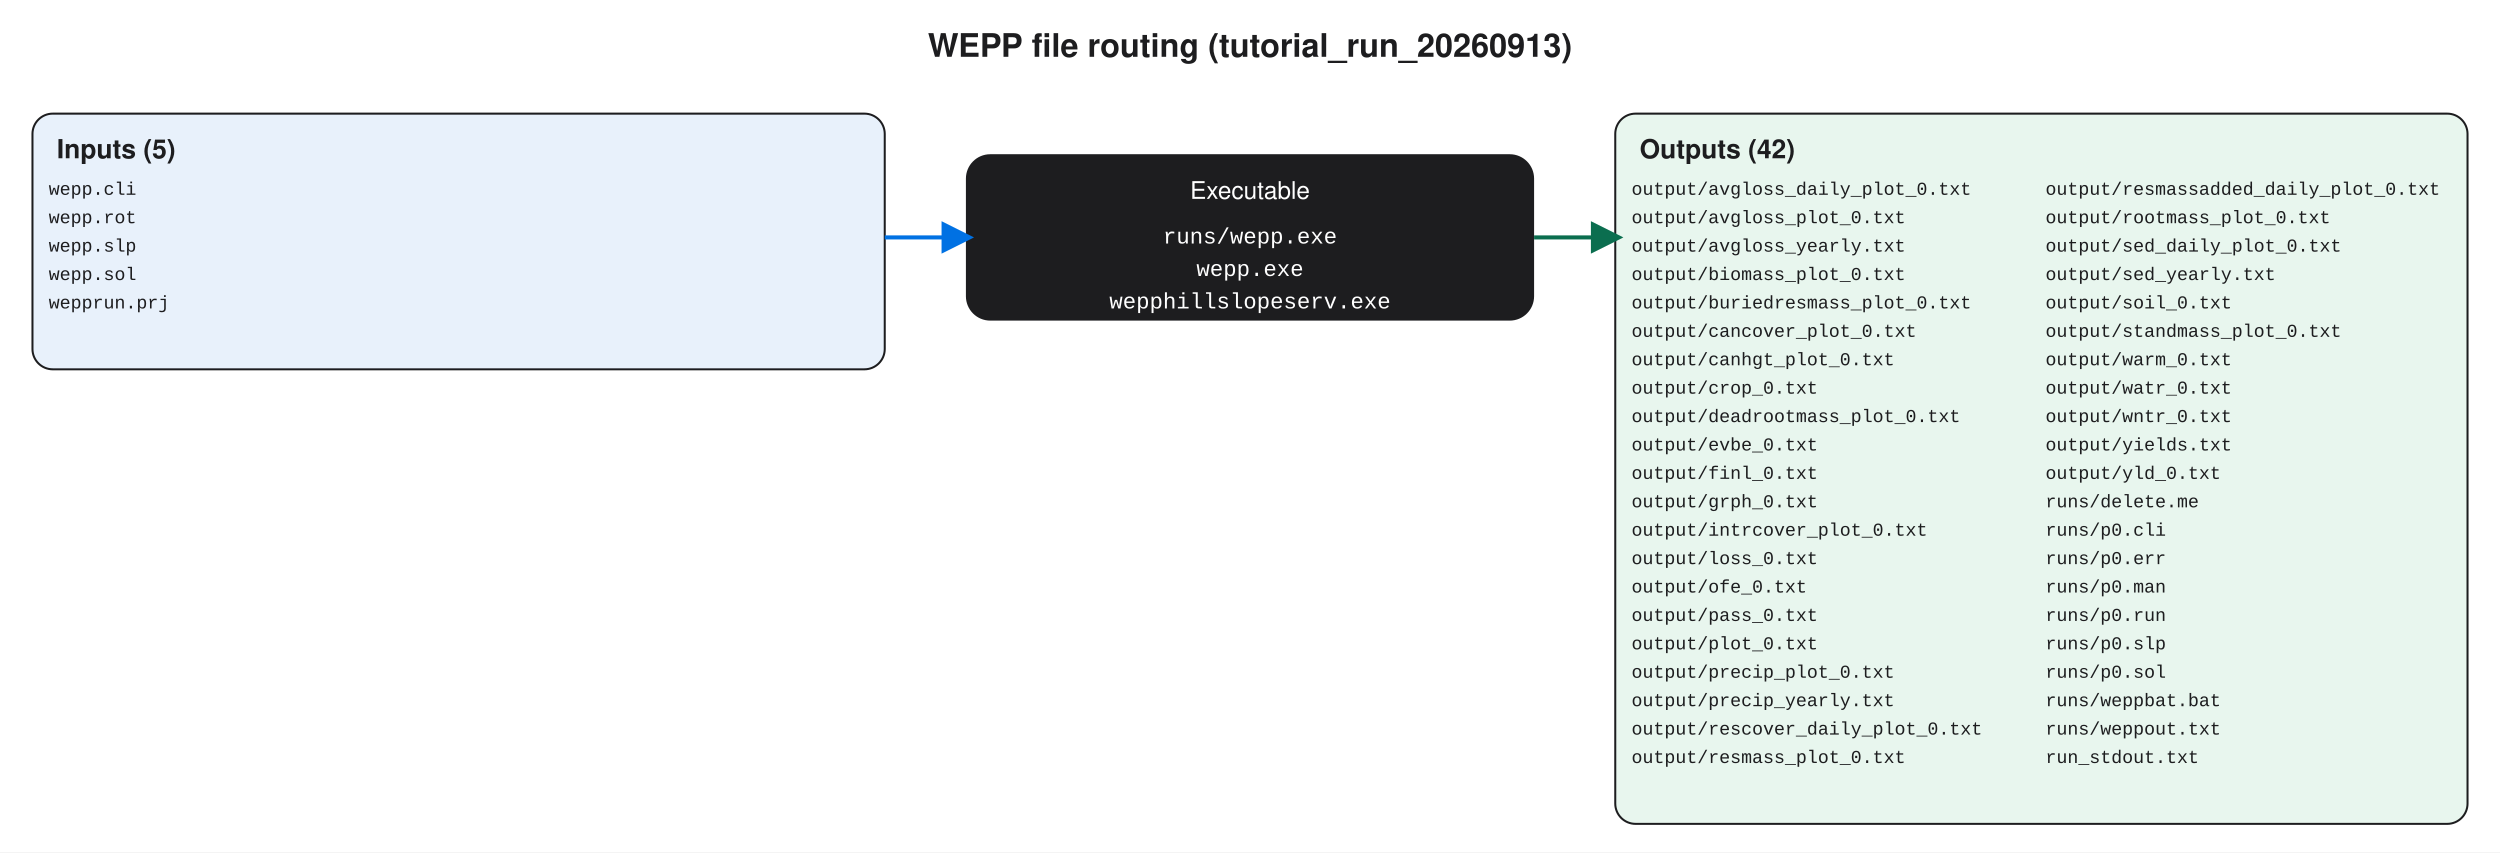
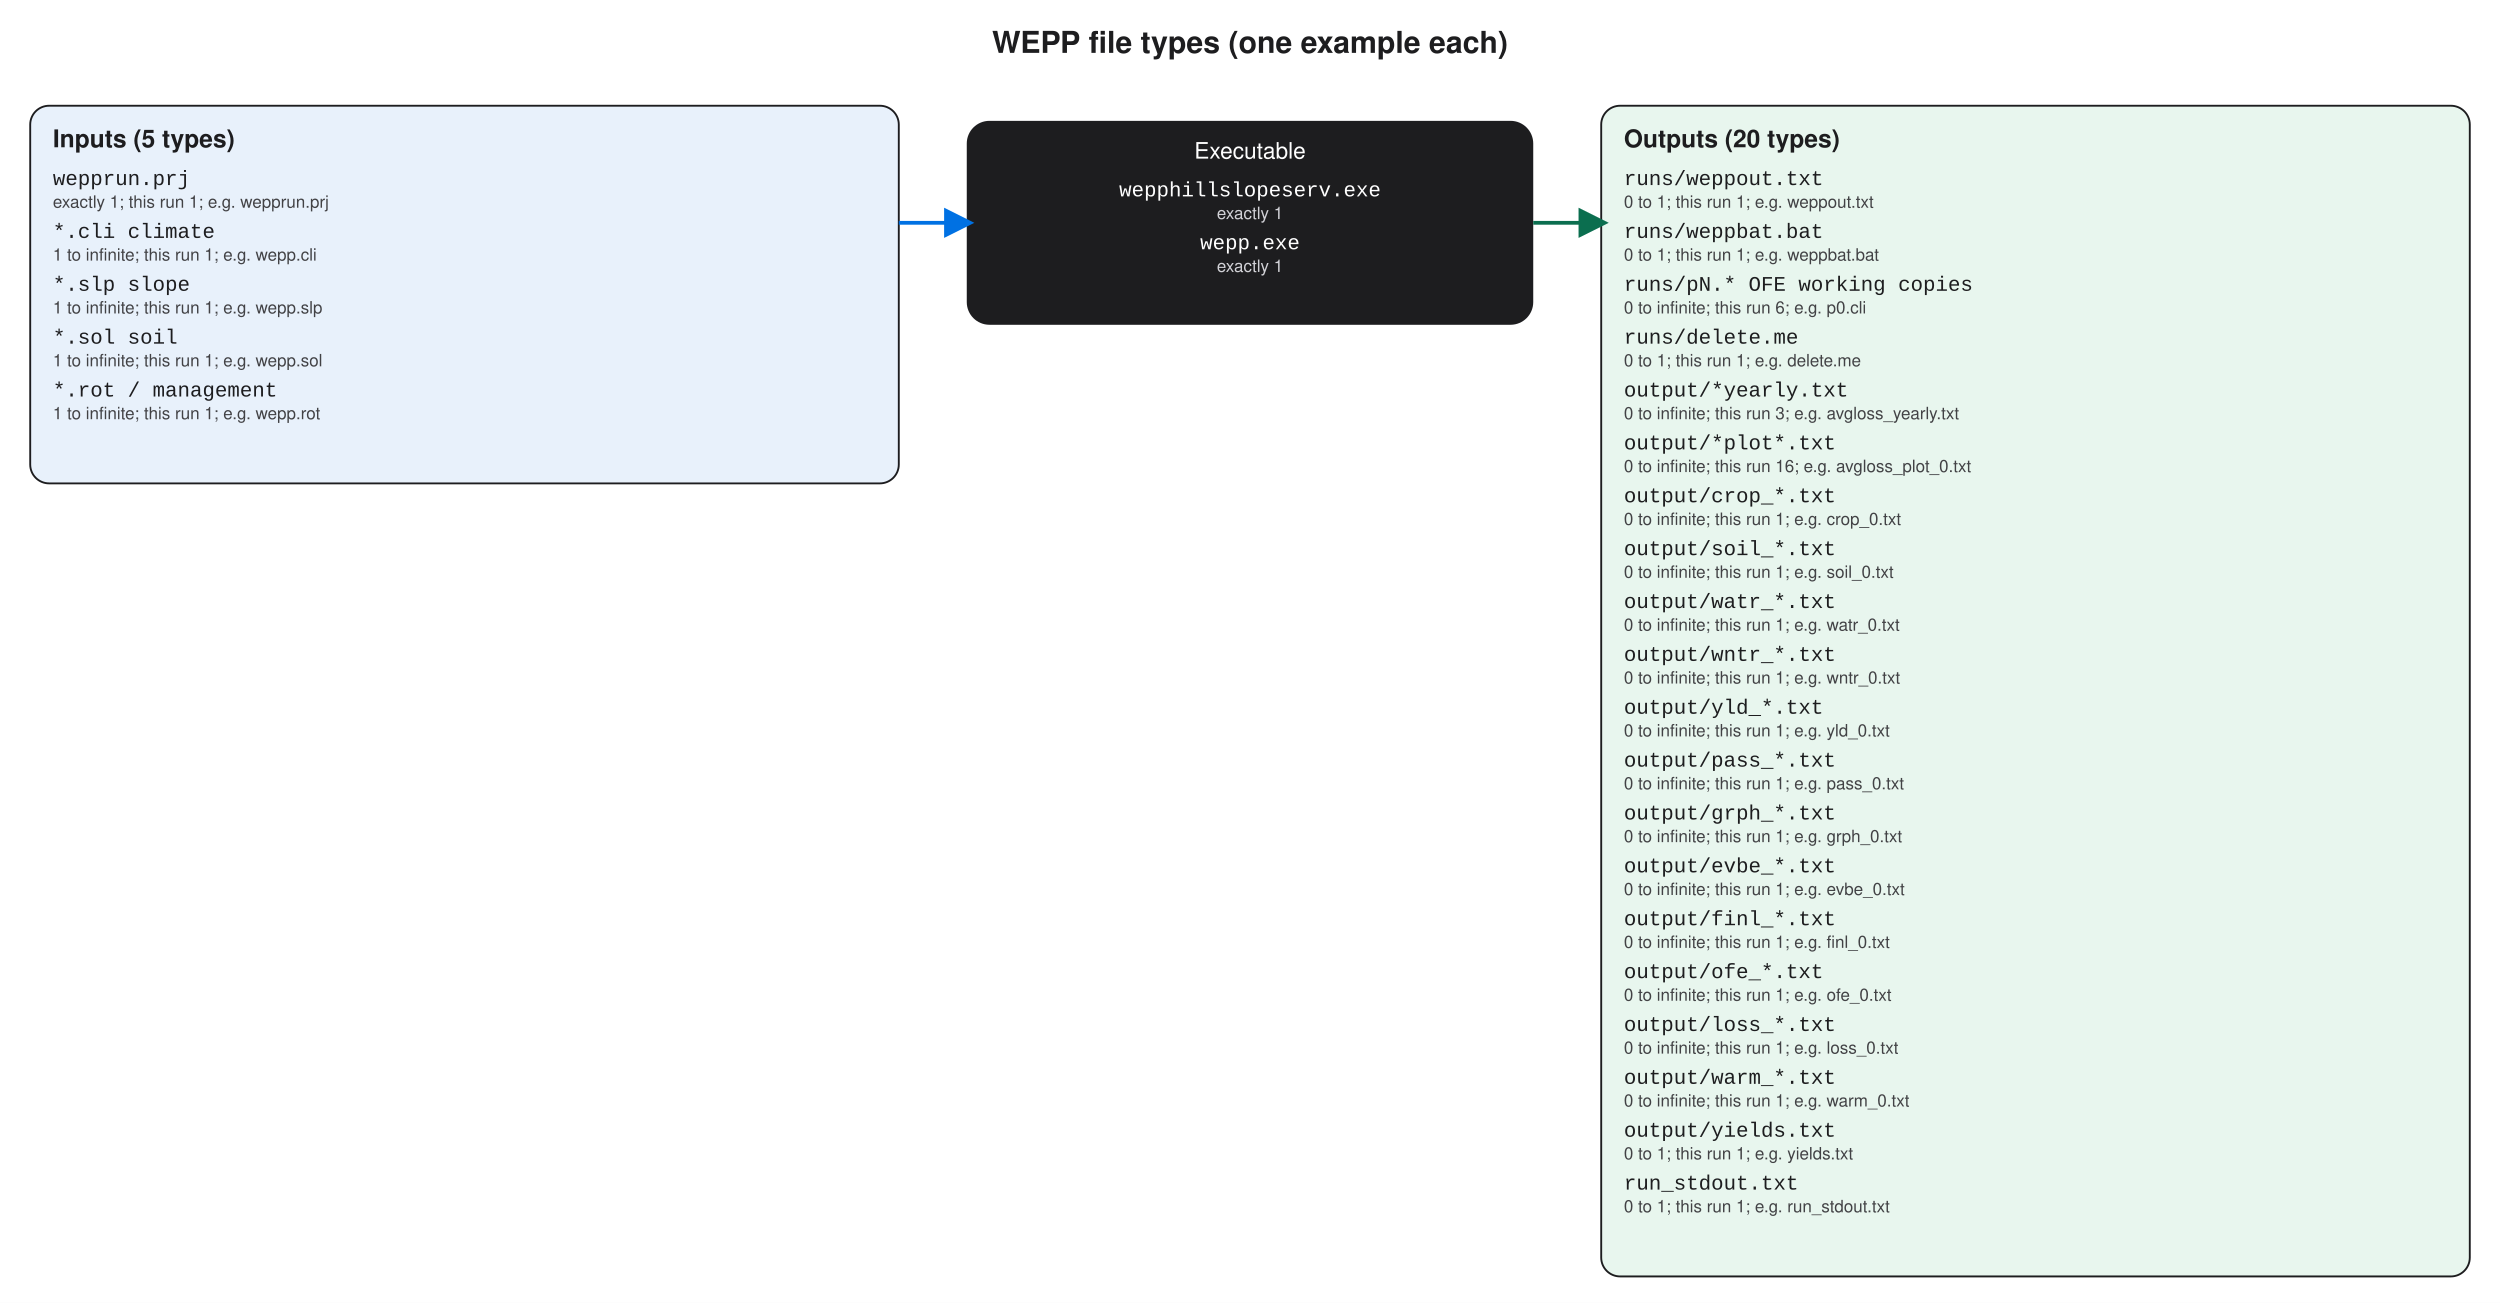
- <svg xmlns="http://www.w3.org/2000/svg" width="1232" height="420" viewBox="0 0 1232 420">
+ <svg xmlns="http://www.w3.org/2000/svg" width="1324" height="690" viewBox="0 0 1324 690">
  <defs>
    <marker id="arrow" markerWidth="8" markerHeight="8" refX="6" refY="4" orient="auto">
      <polygon points="0 0, 8 4, 0 8" fill="#0071e3" />
    </marker>
    <marker id="arrow2" markerWidth="8" markerHeight="8" refX="6" refY="4" orient="auto">
      <polygon points="0 0, 8 4, 0 8" fill="#0b6e4f" />
    </marker>
  </defs>
  <rect width="100%" height="100%" fill="#ffffff" />
-   <text x="616.0" y="28" text-anchor="middle" font-family="Helvetica, Arial, sans-serif" font-size="16" font-weight="700" fill="#1d1d1f">WEPP file routing (tutorial_run_20260913)</text>
-   <rect x="16" y="56" width="420" height="126" rx="10" fill="#e8f1fb" stroke="#1d1d1f" />
-   <text x="28" y="78" font-family="Helvetica, Arial, sans-serif" font-size="13" font-weight="700" fill="#1d1d1f">Inputs (5)</text>
-   <text x="24.0" y="96" font-family="Consolas, Courier New, monospace" font-size="9" fill="#1d1d1f">wepp.cli</text>
-   <text x="24.0" y="110" font-family="Consolas, Courier New, monospace" font-size="9" fill="#1d1d1f">wepp.rot</text>
-   <text x="24.0" y="124" font-family="Consolas, Courier New, monospace" font-size="9" fill="#1d1d1f">wepp.slp</text>
-   <text x="24.0" y="138" font-family="Consolas, Courier New, monospace" font-size="9" fill="#1d1d1f">wepp.sol</text>
-   <text x="24.0" y="152" font-family="Consolas, Courier New, monospace" font-size="9" fill="#1d1d1f">wepprun.prj</text>
-   <rect x="476" y="76" width="280" height="82" rx="12" fill="#1d1d1f" />
-   <text x="616.0" y="98" text-anchor="middle" font-family="Helvetica, Arial, sans-serif" font-size="12" fill="#fff">Executable</text>
-   <text x="616.0" y="120" text-anchor="middle" font-family="Consolas, Courier New, monospace" font-size="11" fill="#fff">runs/wepp.exe</text>
-   <text x="616.0" y="136" text-anchor="middle" font-family="Consolas, Courier New, monospace" font-size="11" fill="#fff">wepp.exe</text>
-   <text x="616.0" y="152" text-anchor="middle" font-family="Consolas, Courier New, monospace" font-size="11" fill="#fff">wepphillslopeserv.exe</text>
-   <rect x="796" y="56" width="420" height="350" rx="10" fill="#e8f6ee" stroke="#1d1d1f" />
-   <text x="808" y="78" font-family="Helvetica, Arial, sans-serif" font-size="13" font-weight="700" fill="#1d1d1f">Outputs (42)</text>
-   <text x="804.0" y="96" font-family="Consolas, Courier New, monospace" font-size="9" fill="#1d1d1f">output/avgloss_daily_plot_0.txt</text>
-   <text x="804.0" y="110" font-family="Consolas, Courier New, monospace" font-size="9" fill="#1d1d1f">output/avgloss_plot_0.txt</text>
-   <text x="804.0" y="124" font-family="Consolas, Courier New, monospace" font-size="9" fill="#1d1d1f">output/avgloss_yearly.txt</text>
-   <text x="804.0" y="138" font-family="Consolas, Courier New, monospace" font-size="9" fill="#1d1d1f">output/biomass_plot_0.txt</text>
-   <text x="804.0" y="152" font-family="Consolas, Courier New, monospace" font-size="9" fill="#1d1d1f">output/buriedresmass_plot_0.txt</text>
-   <text x="804.0" y="166" font-family="Consolas, Courier New, monospace" font-size="9" fill="#1d1d1f">output/cancover_plot_0.txt</text>
-   <text x="804.0" y="180" font-family="Consolas, Courier New, monospace" font-size="9" fill="#1d1d1f">output/canhgt_plot_0.txt</text>
-   <text x="804.0" y="194" font-family="Consolas, Courier New, monospace" font-size="9" fill="#1d1d1f">output/crop_0.txt</text>
-   <text x="804.0" y="208" font-family="Consolas, Courier New, monospace" font-size="9" fill="#1d1d1f">output/deadrootmass_plot_0.txt</text>
-   <text x="804.0" y="222" font-family="Consolas, Courier New, monospace" font-size="9" fill="#1d1d1f">output/evbe_0.txt</text>
-   <text x="804.0" y="236" font-family="Consolas, Courier New, monospace" font-size="9" fill="#1d1d1f">output/finl_0.txt</text>
-   <text x="804.0" y="250" font-family="Consolas, Courier New, monospace" font-size="9" fill="#1d1d1f">output/grph_0.txt</text>
-   <text x="804.0" y="264" font-family="Consolas, Courier New, monospace" font-size="9" fill="#1d1d1f">output/intrcover_plot_0.txt</text>
-   <text x="804.0" y="278" font-family="Consolas, Courier New, monospace" font-size="9" fill="#1d1d1f">output/loss_0.txt</text>
-   <text x="804.0" y="292" font-family="Consolas, Courier New, monospace" font-size="9" fill="#1d1d1f">output/ofe_0.txt</text>
-   <text x="804.0" y="306" font-family="Consolas, Courier New, monospace" font-size="9" fill="#1d1d1f">output/pass_0.txt</text>
-   <text x="804.0" y="320" font-family="Consolas, Courier New, monospace" font-size="9" fill="#1d1d1f">output/plot_0.txt</text>
-   <text x="804.0" y="334" font-family="Consolas, Courier New, monospace" font-size="9" fill="#1d1d1f">output/precip_plot_0.txt</text>
-   <text x="804.0" y="348" font-family="Consolas, Courier New, monospace" font-size="9" fill="#1d1d1f">output/precip_yearly.txt</text>
-   <text x="804.0" y="362" font-family="Consolas, Courier New, monospace" font-size="9" fill="#1d1d1f">output/rescover_daily_plot_0.txt</text>
-   <text x="804.0" y="376" font-family="Consolas, Courier New, monospace" font-size="9" fill="#1d1d1f">output/resmass_plot_0.txt</text>
-   <text x="1008.0" y="96" font-family="Consolas, Courier New, monospace" font-size="9" fill="#1d1d1f">output/resmassadded_daily_plot_0.txt</text>
-   <text x="1008.0" y="110" font-family="Consolas, Courier New, monospace" font-size="9" fill="#1d1d1f">output/rootmass_plot_0.txt</text>
-   <text x="1008.0" y="124" font-family="Consolas, Courier New, monospace" font-size="9" fill="#1d1d1f">output/sed_daily_plot_0.txt</text>
-   <text x="1008.0" y="138" font-family="Consolas, Courier New, monospace" font-size="9" fill="#1d1d1f">output/sed_yearly.txt</text>
-   <text x="1008.0" y="152" font-family="Consolas, Courier New, monospace" font-size="9" fill="#1d1d1f">output/soil_0.txt</text>
-   <text x="1008.0" y="166" font-family="Consolas, Courier New, monospace" font-size="9" fill="#1d1d1f">output/standmass_plot_0.txt</text>
-   <text x="1008.0" y="180" font-family="Consolas, Courier New, monospace" font-size="9" fill="#1d1d1f">output/warm_0.txt</text>
-   <text x="1008.0" y="194" font-family="Consolas, Courier New, monospace" font-size="9" fill="#1d1d1f">output/watr_0.txt</text>
-   <text x="1008.0" y="208" font-family="Consolas, Courier New, monospace" font-size="9" fill="#1d1d1f">output/wntr_0.txt</text>
-   <text x="1008.0" y="222" font-family="Consolas, Courier New, monospace" font-size="9" fill="#1d1d1f">output/yields.txt</text>
-   <text x="1008.0" y="236" font-family="Consolas, Courier New, monospace" font-size="9" fill="#1d1d1f">output/yld_0.txt</text>
-   <text x="1008.0" y="250" font-family="Consolas, Courier New, monospace" font-size="9" fill="#1d1d1f">runs/delete.me</text>
-   <text x="1008.0" y="264" font-family="Consolas, Courier New, monospace" font-size="9" fill="#1d1d1f">runs/p0.cli</text>
-   <text x="1008.0" y="278" font-family="Consolas, Courier New, monospace" font-size="9" fill="#1d1d1f">runs/p0.err</text>
-   <text x="1008.0" y="292" font-family="Consolas, Courier New, monospace" font-size="9" fill="#1d1d1f">runs/p0.man</text>
-   <text x="1008.0" y="306" font-family="Consolas, Courier New, monospace" font-size="9" fill="#1d1d1f">runs/p0.run</text>
-   <text x="1008.0" y="320" font-family="Consolas, Courier New, monospace" font-size="9" fill="#1d1d1f">runs/p0.slp</text>
-   <text x="1008.0" y="334" font-family="Consolas, Courier New, monospace" font-size="9" fill="#1d1d1f">runs/p0.sol</text>
-   <text x="1008.0" y="348" font-family="Consolas, Courier New, monospace" font-size="9" fill="#1d1d1f">runs/weppbat.bat</text>
-   <text x="1008.0" y="362" font-family="Consolas, Courier New, monospace" font-size="9" fill="#1d1d1f">runs/weppout.txt</text>
-   <text x="1008.0" y="376" font-family="Consolas, Courier New, monospace" font-size="9" fill="#1d1d1f">run_stdout.txt</text>
-   <line x1="436" y1="117.0" x2="476" y2="117.0" stroke="#0071e3" stroke-width="2" marker-end="url(#arrow)" />
-   <line x1="756" y1="117.0" x2="796" y2="117.0" stroke="#0b6e4f" stroke-width="2" marker-end="url(#arrow2)" />
+   <text x="662.0" y="28" text-anchor="middle" font-family="Helvetica, Arial, sans-serif" font-size="16" font-weight="700" fill="#1d1d1f">WEPP file types (one example each)</text>
+   <rect x="16" y="56" width="460" height="200" rx="10" fill="#e8f1fb" stroke="#1d1d1f" />
+   <text x="28" y="78" font-family="Helvetica, Arial, sans-serif" font-size="13" font-weight="700" fill="#1d1d1f">Inputs (5 types)</text>
+   <text x="28" y="98" font-family="Consolas, Courier New, monospace" font-size="11" fill="#1d1d1f">wepprun.prj</text>
+   <text x="28" y="110" font-family="Helvetica, Arial, sans-serif" font-size="9" fill="#424245">exactly 1; this run 1; e.g. wepprun.prj</text>
+   <text x="28" y="126" font-family="Consolas, Courier New, monospace" font-size="11" fill="#1d1d1f">*.cli climate</text>
+   <text x="28" y="138" font-family="Helvetica, Arial, sans-serif" font-size="9" fill="#424245">1 to infinite; this run 1; e.g. wepp.cli</text>
+   <text x="28" y="154" font-family="Consolas, Courier New, monospace" font-size="11" fill="#1d1d1f">*.slp slope</text>
+   <text x="28" y="166" font-family="Helvetica, Arial, sans-serif" font-size="9" fill="#424245">1 to infinite; this run 1; e.g. wepp.slp</text>
+   <text x="28" y="182" font-family="Consolas, Courier New, monospace" font-size="11" fill="#1d1d1f">*.sol soil</text>
+   <text x="28" y="194" font-family="Helvetica, Arial, sans-serif" font-size="9" fill="#424245">1 to infinite; this run 1; e.g. wepp.sol</text>
+   <text x="28" y="210" font-family="Consolas, Courier New, monospace" font-size="11" fill="#1d1d1f">*.rot / management</text>
+   <text x="28" y="222" font-family="Helvetica, Arial, sans-serif" font-size="9" fill="#424245">1 to infinite; this run 1; e.g. wepp.rot</text>
+   <rect x="512" y="64" width="300" height="108" rx="12" fill="#1d1d1f" />
+   <text x="662.0" y="84" text-anchor="middle" font-family="Helvetica, Arial, sans-serif" font-size="12" fill="#fff">Executable</text>
+   <text x="662.0" y="104" text-anchor="middle" font-family="Consolas, Courier New, monospace" font-size="11" fill="#fff">wepphillslopeserv.exe</text>
+   <text x="662.0" y="116" text-anchor="middle" font-family="Helvetica, Arial, sans-serif" font-size="9" fill="#d2d2d7">exactly 1</text>
+   <text x="662.0" y="132" text-anchor="middle" font-family="Consolas, Courier New, monospace" font-size="11" fill="#fff">wepp.exe</text>
+   <text x="662.0" y="144" text-anchor="middle" font-family="Helvetica, Arial, sans-serif" font-size="9" fill="#d2d2d7">exactly 1</text>
+   <rect x="848" y="56" width="460" height="620" rx="10" fill="#e8f6ee" stroke="#1d1d1f" />
+   <text x="860" y="78" font-family="Helvetica, Arial, sans-serif" font-size="13" font-weight="700" fill="#1d1d1f">Outputs (20 types)</text>
+   <text x="860" y="98" font-family="Consolas, Courier New, monospace" font-size="11" fill="#1d1d1f">runs/weppout.txt</text>
+   <text x="860" y="110" font-family="Helvetica, Arial, sans-serif" font-size="9" fill="#424245">0 to 1; this run 1; e.g. weppout.txt</text>
+   <text x="860" y="126" font-family="Consolas, Courier New, monospace" font-size="11" fill="#1d1d1f">runs/weppbat.bat</text>
+   <text x="860" y="138" font-family="Helvetica, Arial, sans-serif" font-size="9" fill="#424245">0 to 1; this run 1; e.g. weppbat.bat</text>
+   <text x="860" y="154" font-family="Consolas, Courier New, monospace" font-size="11" fill="#1d1d1f">runs/pN.* OFE working copies</text>
+   <text x="860" y="166" font-family="Helvetica, Arial, sans-serif" font-size="9" fill="#424245">0 to infinite; this run 6; e.g. p0.cli</text>
+   <text x="860" y="182" font-family="Consolas, Courier New, monospace" font-size="11" fill="#1d1d1f">runs/delete.me</text>
+   <text x="860" y="194" font-family="Helvetica, Arial, sans-serif" font-size="9" fill="#424245">0 to 1; this run 1; e.g. delete.me</text>
+   <text x="860" y="210" font-family="Consolas, Courier New, monospace" font-size="11" fill="#1d1d1f">output/*yearly.txt</text>
+   <text x="860" y="222" font-family="Helvetica, Arial, sans-serif" font-size="9" fill="#424245">0 to infinite; this run 3; e.g. avgloss_yearly.txt</text>
+   <text x="860" y="238" font-family="Consolas, Courier New, monospace" font-size="11" fill="#1d1d1f">output/*plot*.txt</text>
+   <text x="860" y="250" font-family="Helvetica, Arial, sans-serif" font-size="9" fill="#424245">0 to infinite; this run 16; e.g. avgloss_plot_0.txt</text>
+   <text x="860" y="266" font-family="Consolas, Courier New, monospace" font-size="11" fill="#1d1d1f">output/crop_*.txt</text>
+   <text x="860" y="278" font-family="Helvetica, Arial, sans-serif" font-size="9" fill="#424245">0 to infinite; this run 1; e.g. crop_0.txt</text>
+   <text x="860" y="294" font-family="Consolas, Courier New, monospace" font-size="11" fill="#1d1d1f">output/soil_*.txt</text>
+   <text x="860" y="306" font-family="Helvetica, Arial, sans-serif" font-size="9" fill="#424245">0 to infinite; this run 1; e.g. soil_0.txt</text>
+   <text x="860" y="322" font-family="Consolas, Courier New, monospace" font-size="11" fill="#1d1d1f">output/watr_*.txt</text>
+   <text x="860" y="334" font-family="Helvetica, Arial, sans-serif" font-size="9" fill="#424245">0 to infinite; this run 1; e.g. watr_0.txt</text>
+   <text x="860" y="350" font-family="Consolas, Courier New, monospace" font-size="11" fill="#1d1d1f">output/wntr_*.txt</text>
+   <text x="860" y="362" font-family="Helvetica, Arial, sans-serif" font-size="9" fill="#424245">0 to infinite; this run 1; e.g. wntr_0.txt</text>
+   <text x="860" y="378" font-family="Consolas, Courier New, monospace" font-size="11" fill="#1d1d1f">output/yld_*.txt</text>
+   <text x="860" y="390" font-family="Helvetica, Arial, sans-serif" font-size="9" fill="#424245">0 to infinite; this run 1; e.g. yld_0.txt</text>
+   <text x="860" y="406" font-family="Consolas, Courier New, monospace" font-size="11" fill="#1d1d1f">output/pass_*.txt</text>
+   <text x="860" y="418" font-family="Helvetica, Arial, sans-serif" font-size="9" fill="#424245">0 to infinite; this run 1; e.g. pass_0.txt</text>
+   <text x="860" y="434" font-family="Consolas, Courier New, monospace" font-size="11" fill="#1d1d1f">output/grph_*.txt</text>
+   <text x="860" y="446" font-family="Helvetica, Arial, sans-serif" font-size="9" fill="#424245">0 to infinite; this run 1; e.g. grph_0.txt</text>
+   <text x="860" y="462" font-family="Consolas, Courier New, monospace" font-size="11" fill="#1d1d1f">output/evbe_*.txt</text>
+   <text x="860" y="474" font-family="Helvetica, Arial, sans-serif" font-size="9" fill="#424245">0 to infinite; this run 1; e.g. evbe_0.txt</text>
+   <text x="860" y="490" font-family="Consolas, Courier New, monospace" font-size="11" fill="#1d1d1f">output/finl_*.txt</text>
+   <text x="860" y="502" font-family="Helvetica, Arial, sans-serif" font-size="9" fill="#424245">0 to infinite; this run 1; e.g. finl_0.txt</text>
+   <text x="860" y="518" font-family="Consolas, Courier New, monospace" font-size="11" fill="#1d1d1f">output/ofe_*.txt</text>
+   <text x="860" y="530" font-family="Helvetica, Arial, sans-serif" font-size="9" fill="#424245">0 to infinite; this run 1; e.g. ofe_0.txt</text>
+   <text x="860" y="546" font-family="Consolas, Courier New, monospace" font-size="11" fill="#1d1d1f">output/loss_*.txt</text>
+   <text x="860" y="558" font-family="Helvetica, Arial, sans-serif" font-size="9" fill="#424245">0 to infinite; this run 1; e.g. loss_0.txt</text>
+   <text x="860" y="574" font-family="Consolas, Courier New, monospace" font-size="11" fill="#1d1d1f">output/warm_*.txt</text>
+   <text x="860" y="586" font-family="Helvetica, Arial, sans-serif" font-size="9" fill="#424245">0 to infinite; this run 1; e.g. warm_0.txt</text>
+   <text x="860" y="602" font-family="Consolas, Courier New, monospace" font-size="11" fill="#1d1d1f">output/yields.txt</text>
+   <text x="860" y="614" font-family="Helvetica, Arial, sans-serif" font-size="9" fill="#424245">0 to 1; this run 1; e.g. yields.txt</text>
+   <text x="860" y="630" font-family="Consolas, Courier New, monospace" font-size="11" fill="#1d1d1f">run_stdout.txt</text>
+   <text x="860" y="642" font-family="Helvetica, Arial, sans-serif" font-size="9" fill="#424245">0 to 1; this run 1; e.g. run_stdout.txt</text>
+   <line x1="476" y1="118.0" x2="512" y2="118.0" stroke="#0071e3" stroke-width="2" marker-end="url(#arrow)" />
+   <line x1="812" y1="118.0" x2="848" y2="118.0" stroke="#0b6e4f" stroke-width="2" marker-end="url(#arrow2)" />
</svg>
